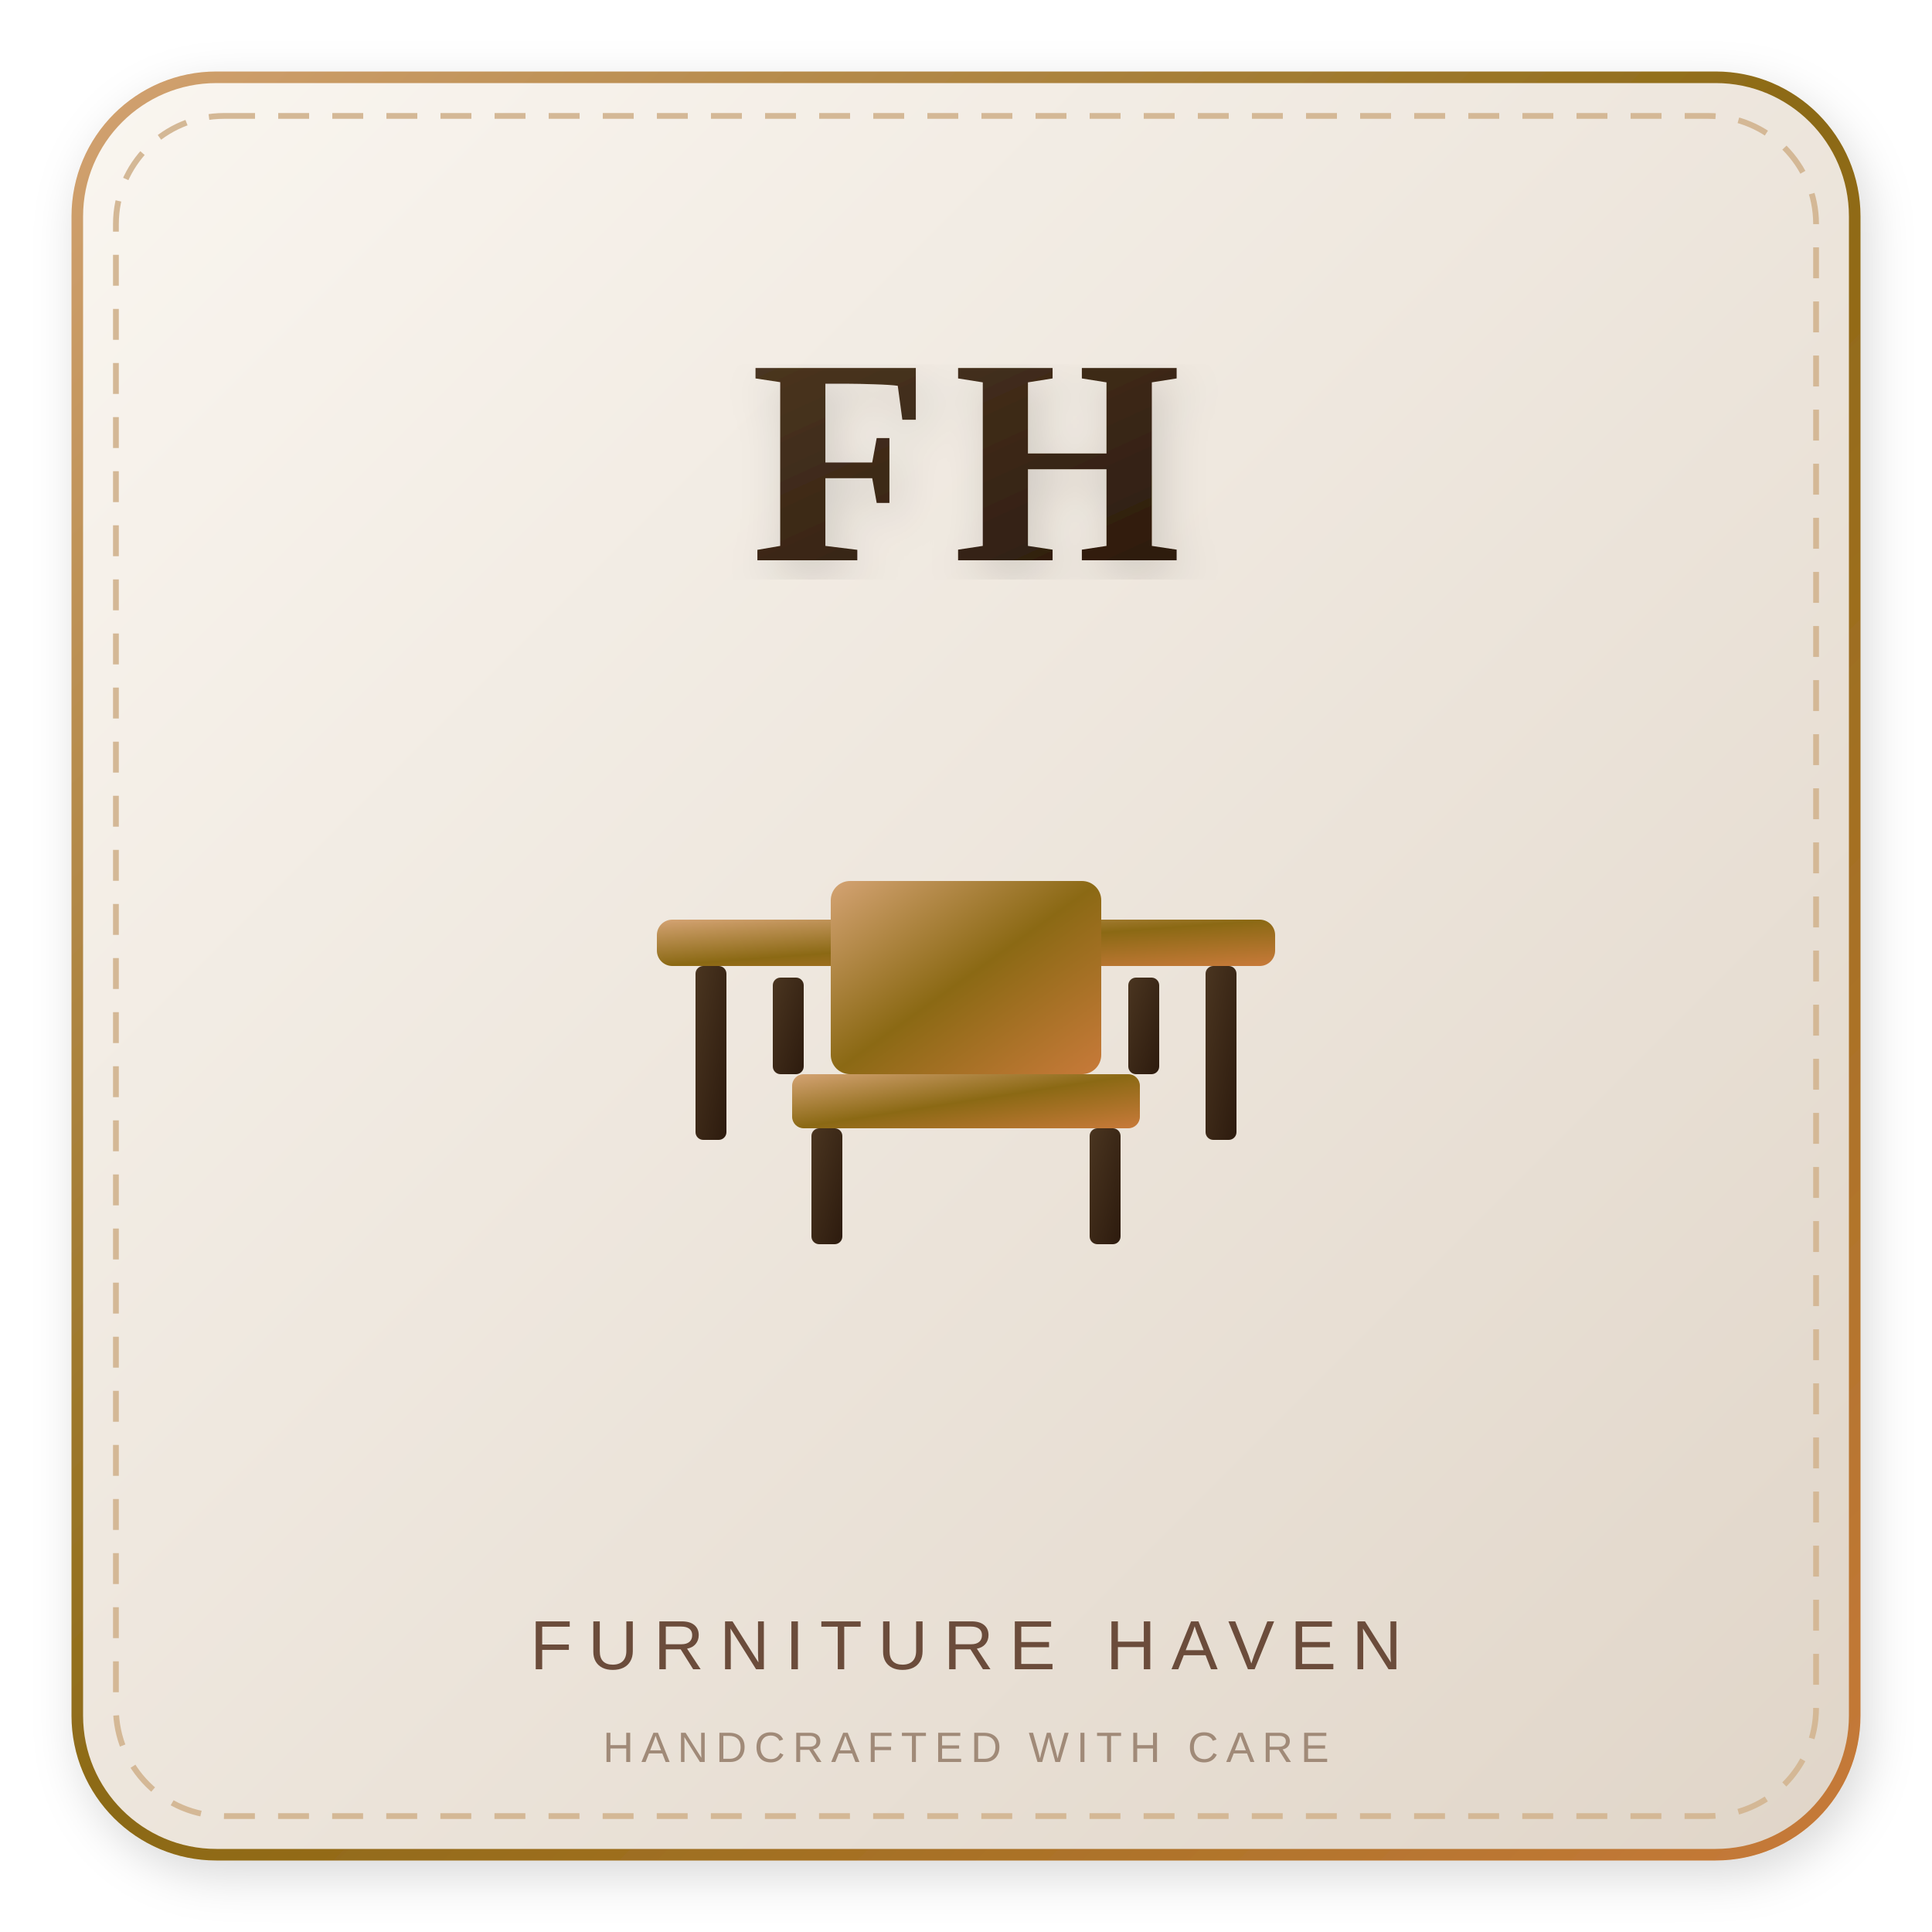
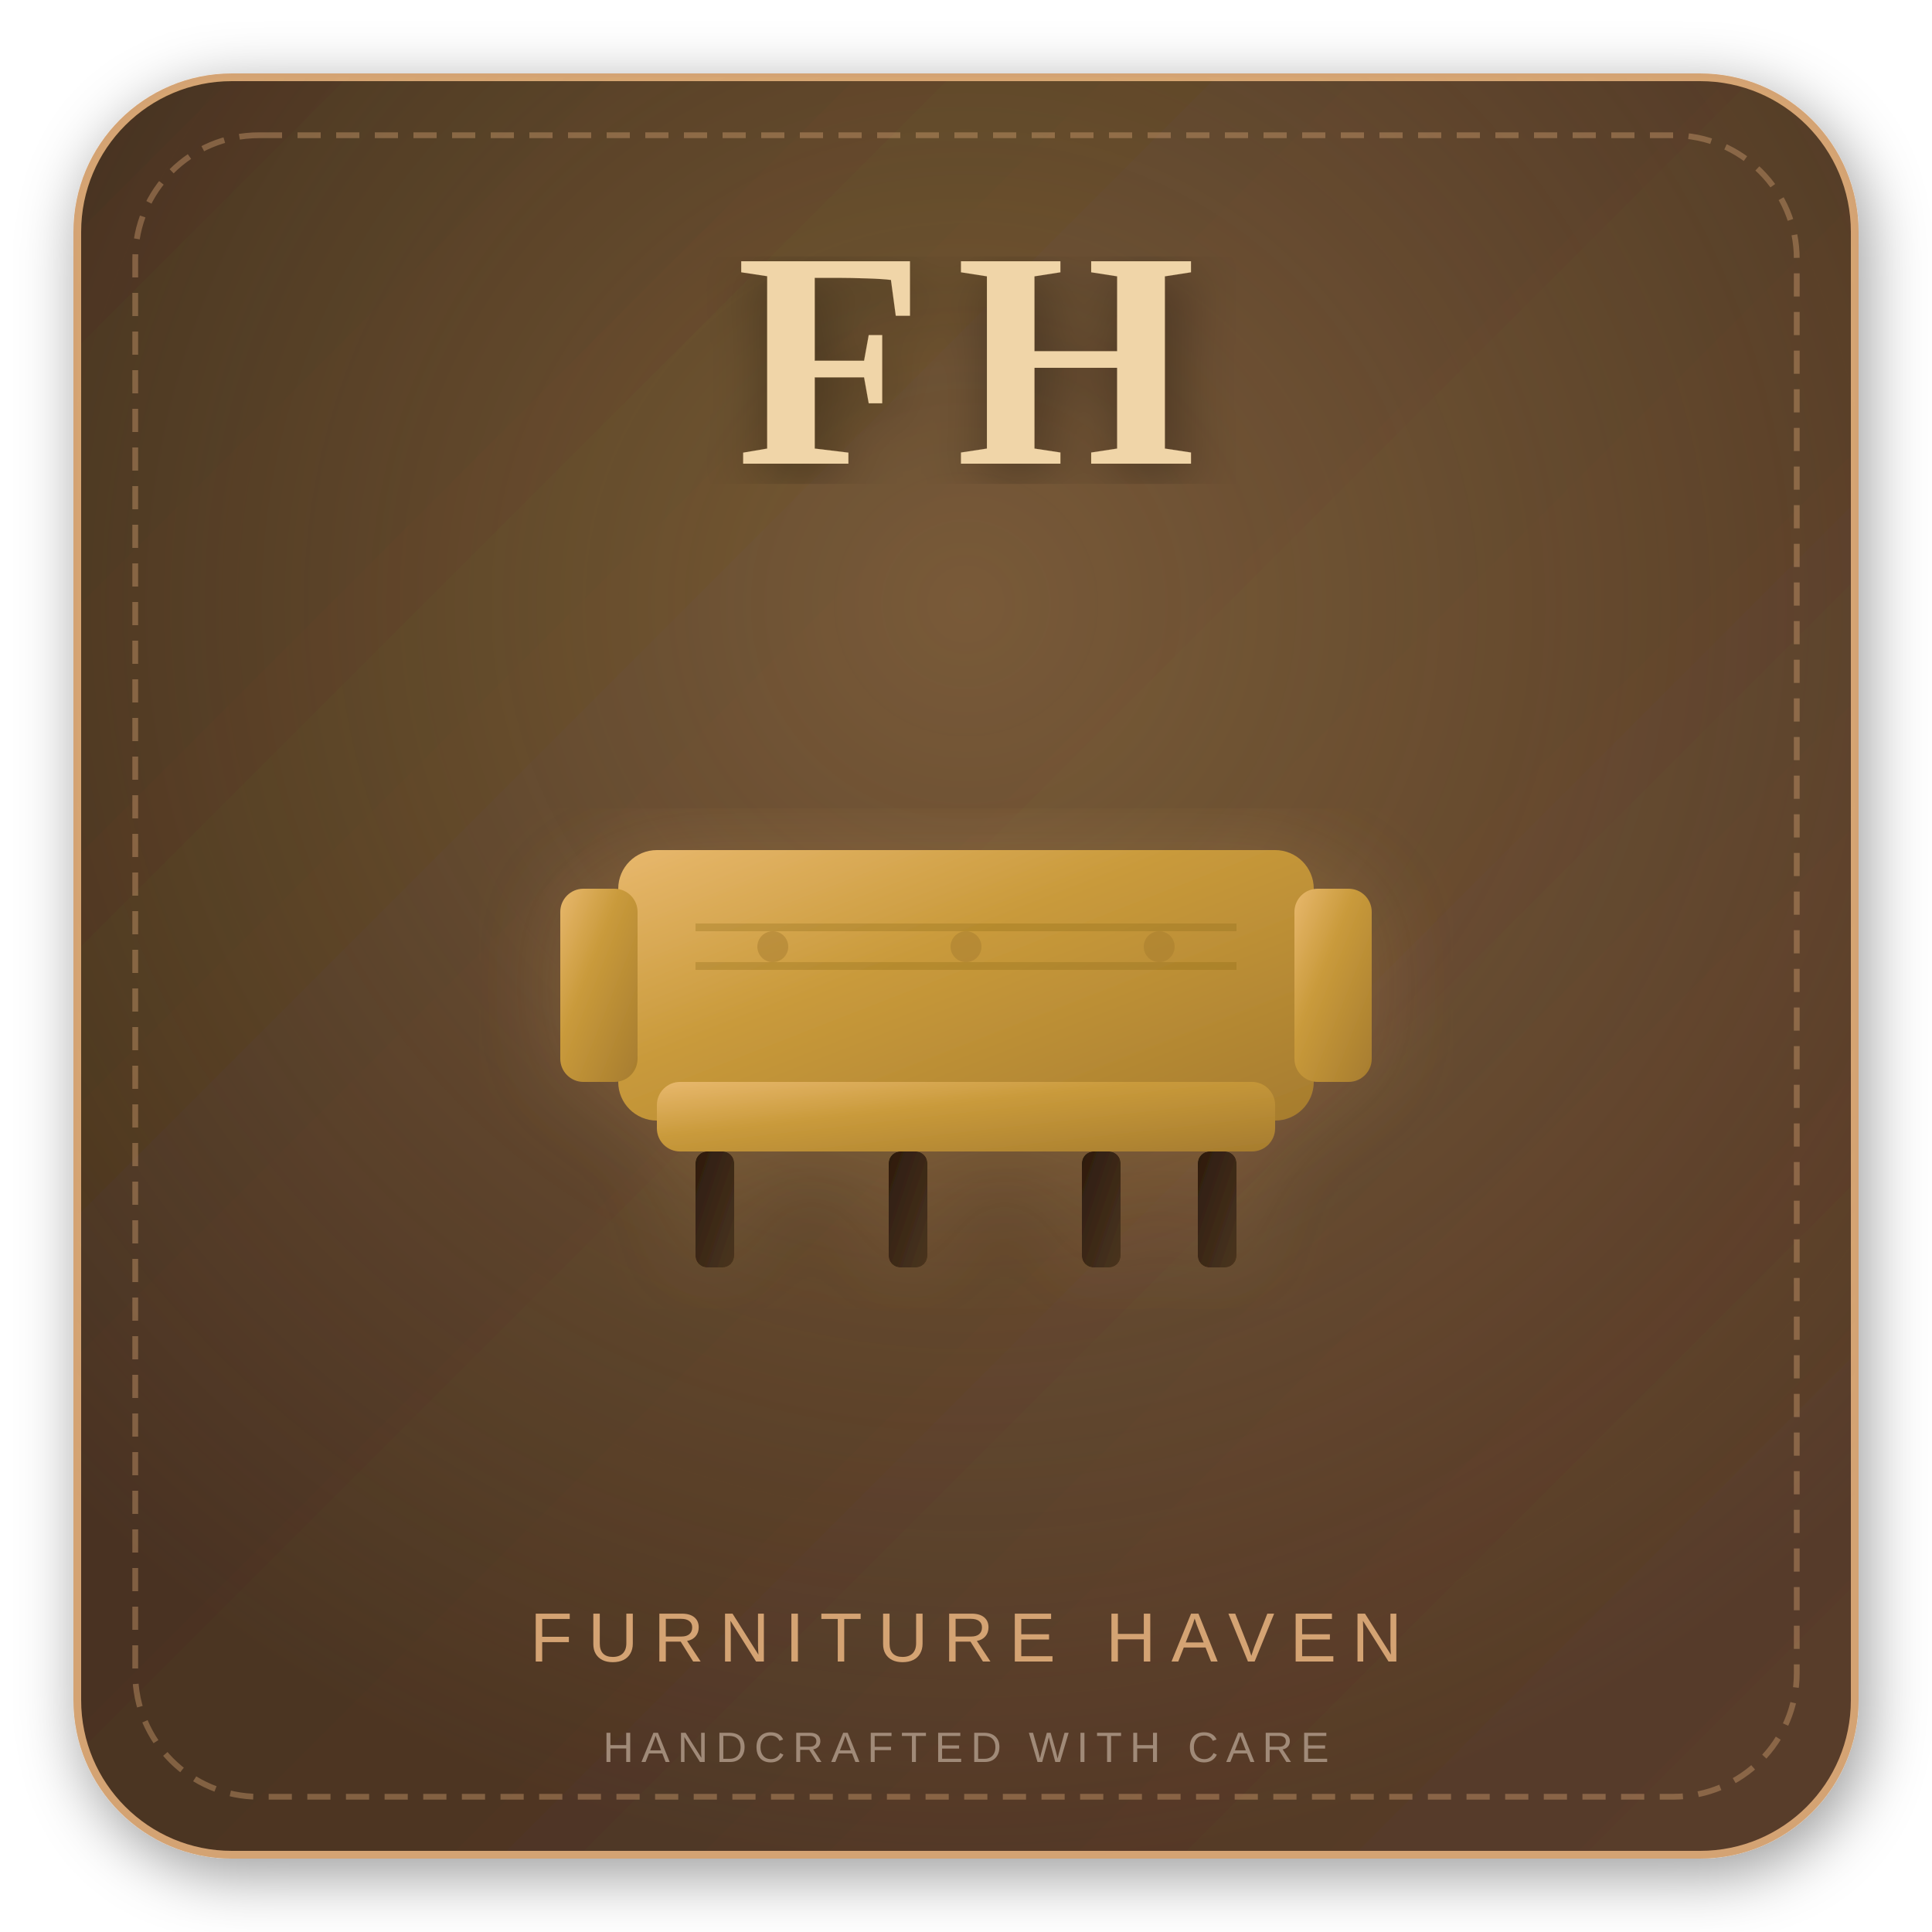
<svg xmlns="http://www.w3.org/2000/svg" viewBox="0 0 500 500" width="500" height="500">
  <defs>
    <linearGradient id="bgGrad" x1="0%" y1="0%" x2="100%" y2="100%">
-       <stop offset="0%" stop-color="#faf6f0" />
-       <stop offset="100%" stop-color="#e0d5c8" />
+       <stop offset="0%" stop-color="#3d2b1a" />
+       <stop offset="100%" stop-color="#5a3d2b" />
    </linearGradient>
    <linearGradient id="goldGrad" x1="0%" y1="0%" x2="100%" y2="100%">
-       <stop offset="0%" stop-color="#d4a373" />
-       <stop offset="50%" stop-color="#8b6914" />
-       <stop offset="100%" stop-color="#c87a3a" />
+       <stop offset="0%" stop-color="#e8b86d" />
+       <stop offset="40%" stop-color="#c99a3b" />
+       <stop offset="100%" stop-color="#a67c2e" />
    </linearGradient>
    <linearGradient id="darkGrad" x1="0%" y1="0%" x2="100%" y2="100%">
-       <stop offset="0%" stop-color="#4a3520" />
-       <stop offset="100%" stop-color="#2d1b0e" />
+       <stop offset="0%" stop-color="#2d1b0e" />
+       <stop offset="100%" stop-color="#4a3520" />
    </linearGradient>
+     <radialGradient id="glow" cx="50%" cy="30%" r="70%">
+       <stop offset="0%" stop-color="#e8b86d" stop-opacity="0.3" />
+       <stop offset="100%" stop-color="#e8b86d" stop-opacity="0" />
+     </radialGradient>
    <filter id="shadow" x="-10%" y="-10%" width="120%" height="120%">
-       <feDropShadow dx="2" dy="4" stdDeviation="6" flood-opacity="0.15" />
+       <feDropShadow dx="2" dy="4" stdDeviation="8" flood-color="#000" flood-opacity="0.4" />
+     </filter>
+     <filter id="glowShadow" x="-10%" y="-10%" width="120%" height="120%">
+       <feDropShadow dx="0" dy="0" stdDeviation="12" flood-color="#e8b86d" flood-opacity="0.2" />
    </filter>
  </defs>
-   <rect x="20" y="20" width="460" height="460" rx="36" fill="url(#bgGrad)" stroke="url(#goldGrad)" stroke-width="3" filter="url(#shadow)" />
-   <rect x="30" y="30" width="440" height="440" rx="28" fill="none" stroke="#d4b896" stroke-width="1.5" stroke-dasharray="8 6" />
-   <g transform="translate(250, 268)">
-     <rect x="-80" y="-30" width="160" height="12" rx="4" fill="url(#goldGrad)" />
-     <rect x="-70" y="-18" width="8" height="45" rx="2" fill="url(#darkGrad)" />
-     <rect x="62" y="-18" width="8" height="45" rx="2" fill="url(#darkGrad)" />
-     <rect x="-45" y="10" width="90" height="14" rx="3" fill="url(#goldGrad)" />
-     <rect x="-35" y="-40" width="70" height="50" rx="5" fill="url(#goldGrad)" />
-     <rect x="-40" y="24" width="8" height="30" rx="2" fill="url(#darkGrad)" />
-     <rect x="32" y="24" width="8" height="30" rx="2" fill="url(#darkGrad)" />
-     <rect x="-50" y="-15" width="8" height="25" rx="2" fill="url(#darkGrad)" />
-     <rect x="42" y="-15" width="8" height="25" rx="2" fill="url(#darkGrad)" />
+   <rect x="20" y="20" width="460" height="460" rx="40" fill="url(#bgGrad)" stroke="#d4a373" stroke-width="2" filter="url(#shadow)" />
+   <rect x="20" y="20" width="460" height="460" rx="40" fill="url(#glow)" />
+   <rect x="35" y="35" width="430" height="430" rx="32" fill="none" stroke="#d4a373" stroke-width="1.5" stroke-dasharray="6 4" opacity="0.4" />
+   <g transform="translate(250, 260)" filter="url(#glowShadow)">
+     <rect x="-90" y="-40" width="180" height="70" rx="10" fill="url(#goldGrad)" />
+     <line x1="-70" y1="-20" x2="70" y2="-20" stroke="#8b6914" stroke-width="2" opacity="0.3" />
+     <line x1="-70" y1="-10" x2="70" y2="-10" stroke="#8b6914" stroke-width="2" opacity="0.3" />
+     <rect x="-105" y="-30" width="20" height="50" rx="6" fill="url(#goldGrad)" />
+     <rect x="85" y="-30" width="20" height="50" rx="6" fill="url(#goldGrad)" />
+     <rect x="-80" y="20" width="160" height="18" rx="6" fill="url(#goldGrad)" />
+     <rect x="-70" y="38" width="10" height="30" rx="3" fill="url(#darkGrad)" />
+     <rect x="-20" y="38" width="10" height="30" rx="3" fill="url(#darkGrad)" />
+     <rect x="30" y="38" width="10" height="30" rx="3" fill="url(#darkGrad)" />
+     <rect x="60" y="38" width="10" height="30" rx="3" fill="url(#darkGrad)" />
+     <circle cx="-50" cy="-15" r="4" fill="#a67c2e" opacity="0.5" />
+     <circle cx="0" cy="-15" r="4" fill="#a67c2e" opacity="0.5" />
+     <circle cx="50" cy="-15" r="4" fill="#a67c2e" opacity="0.5" />
  </g>
-   <text x="250" y="145" font-family="'Georgia','Times New Roman',serif" font-size="76" font-weight="bold" fill="url(#darkGrad)" text-anchor="middle" letter-spacing="6" filter="url(#shadow)">
+   <text x="250" y="120" font-family="'Georgia','Times New Roman',serif" font-size="80" font-weight="bold" fill="#f0d5a8" text-anchor="middle" letter-spacing="8" filter="url(#shadow)">
    FH
  </text>
-   <text x="250" y="432" font-family="'Arial','Helvetica',sans-serif" font-size="18" fill="#6b4c3b" text-anchor="middle" letter-spacing="4" font-weight="300">
+   <text x="250" y="430" font-family="'Arial','Helvetica',sans-serif" font-size="18" fill="#d4a373" text-anchor="middle" letter-spacing="4" font-weight="300">
    FURNITURE HAVEN
  </text>
  <text x="250" y="456" font-family="'Arial','Helvetica',sans-serif" font-size="11" fill="#a08a78" text-anchor="middle" letter-spacing="2" font-weight="300">
    HANDCRAFTED WITH CARE
  </text>
</svg>
